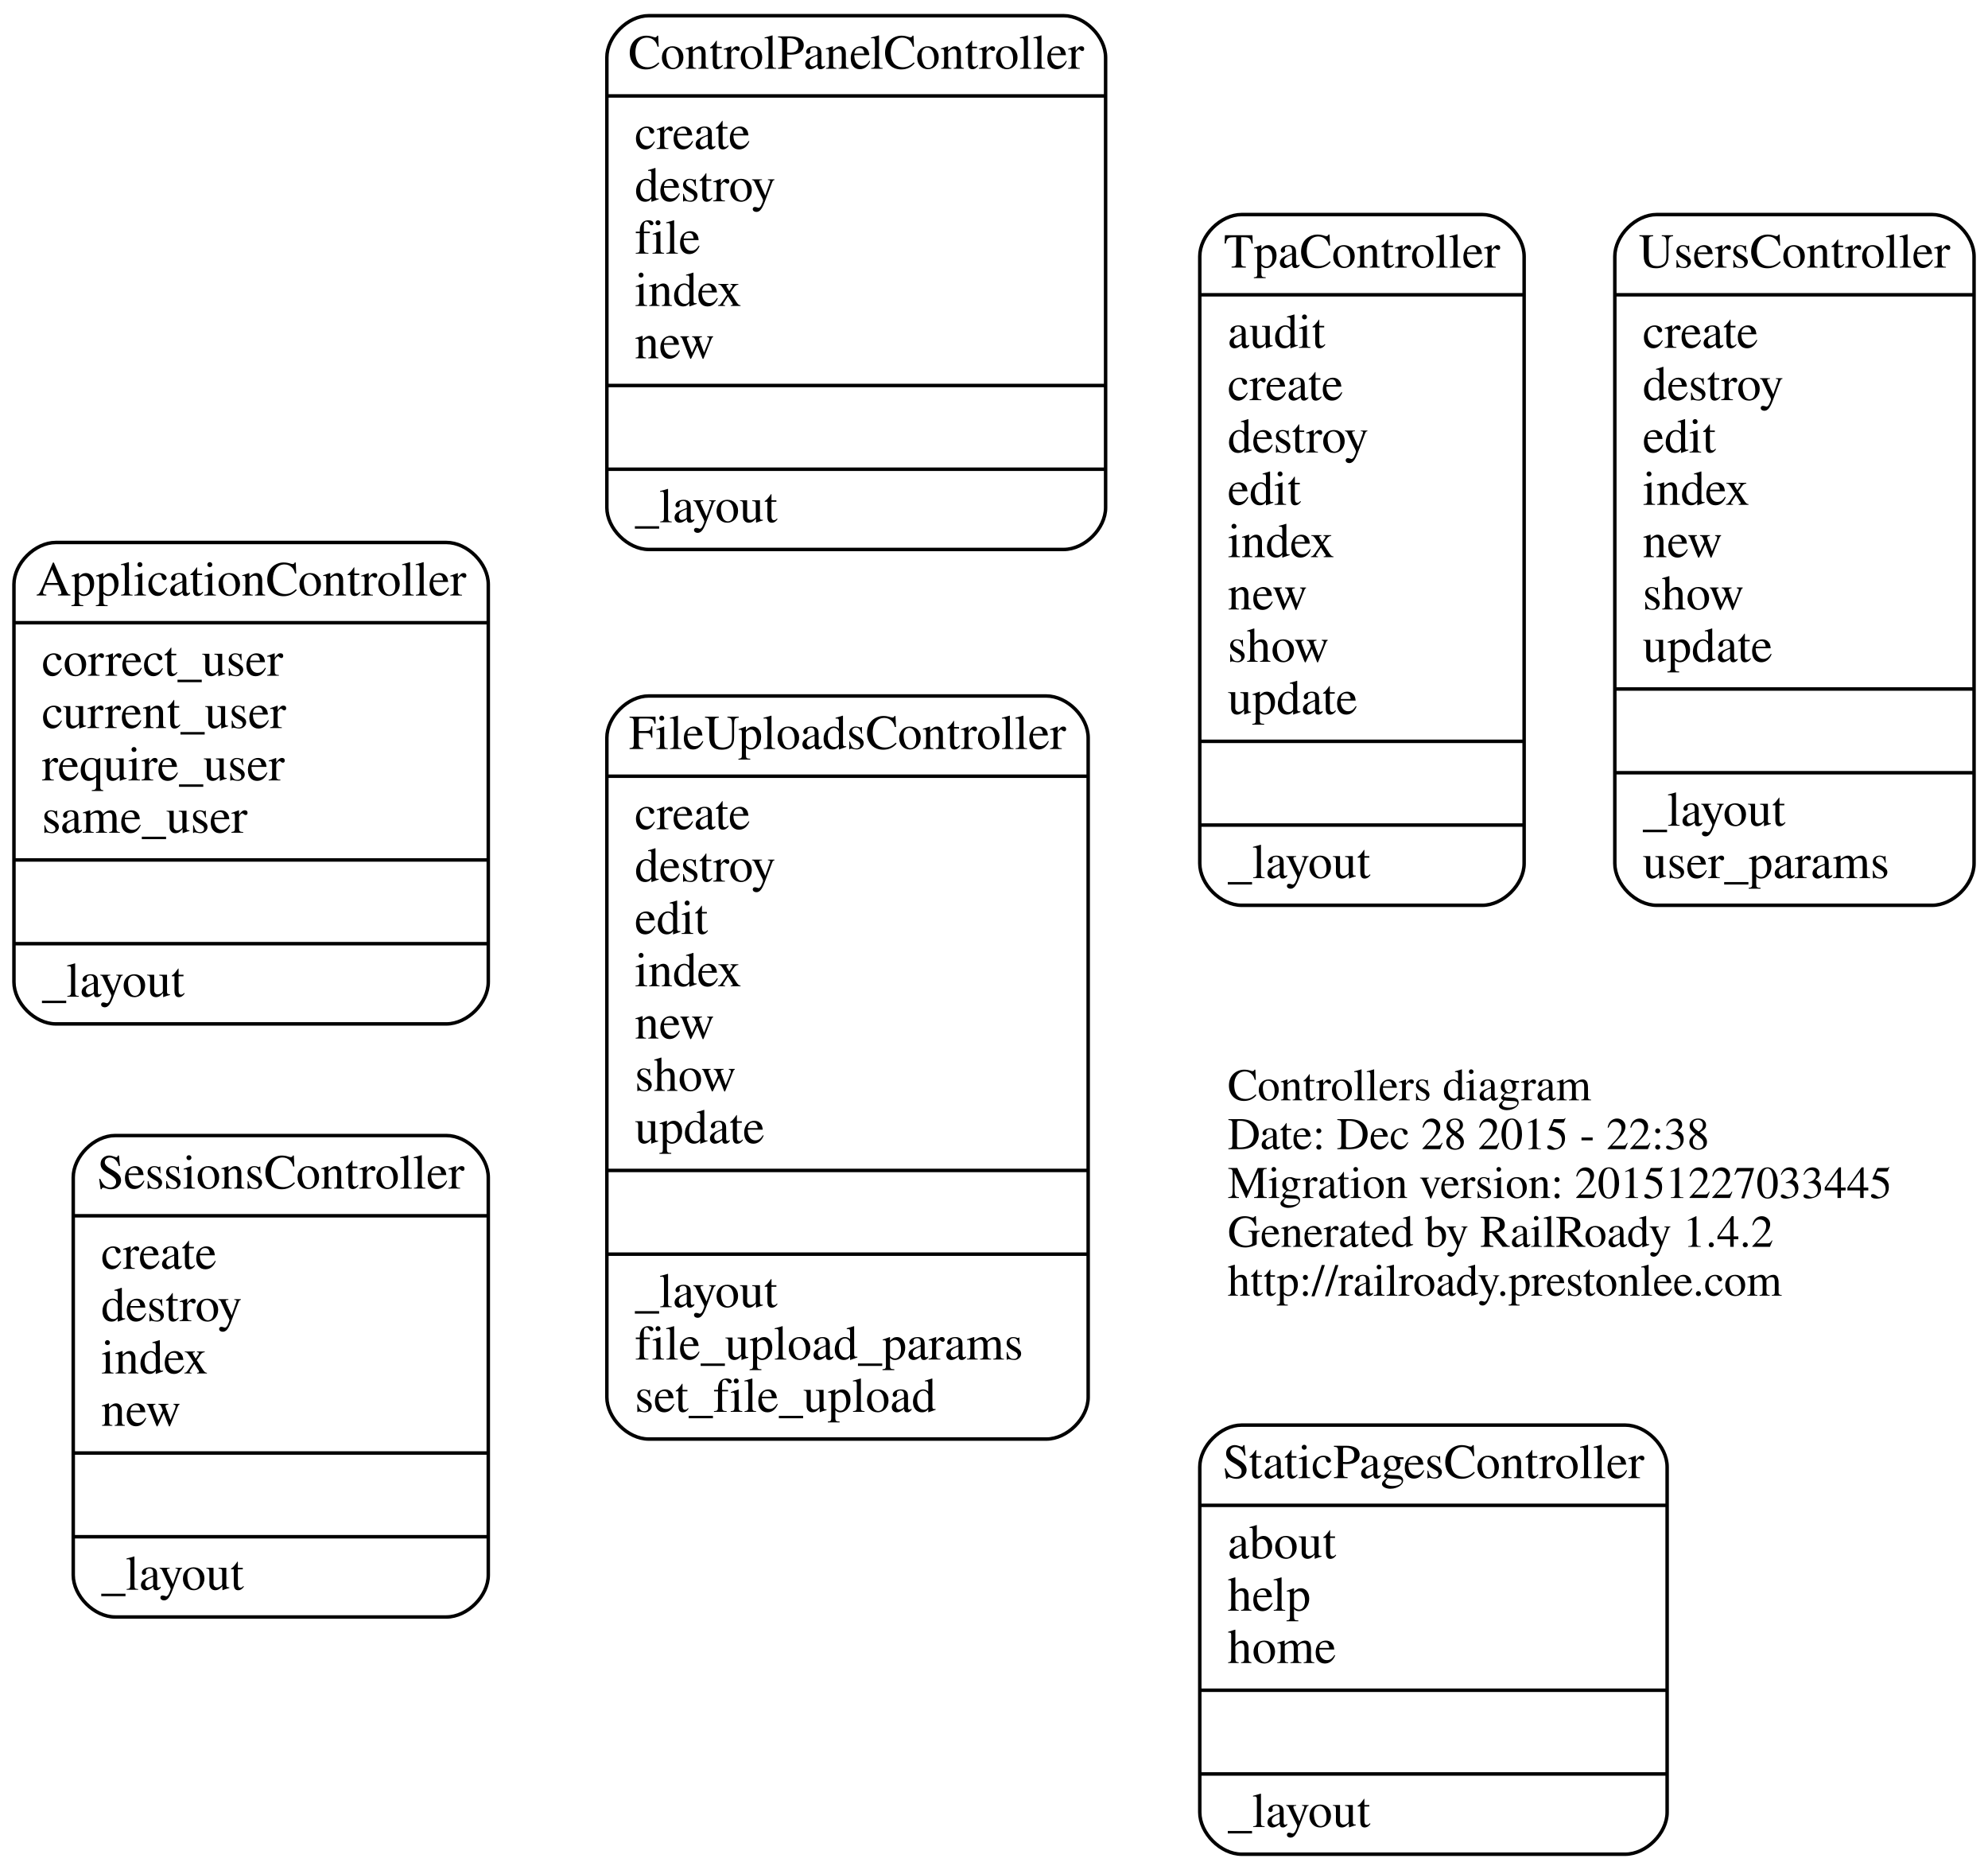
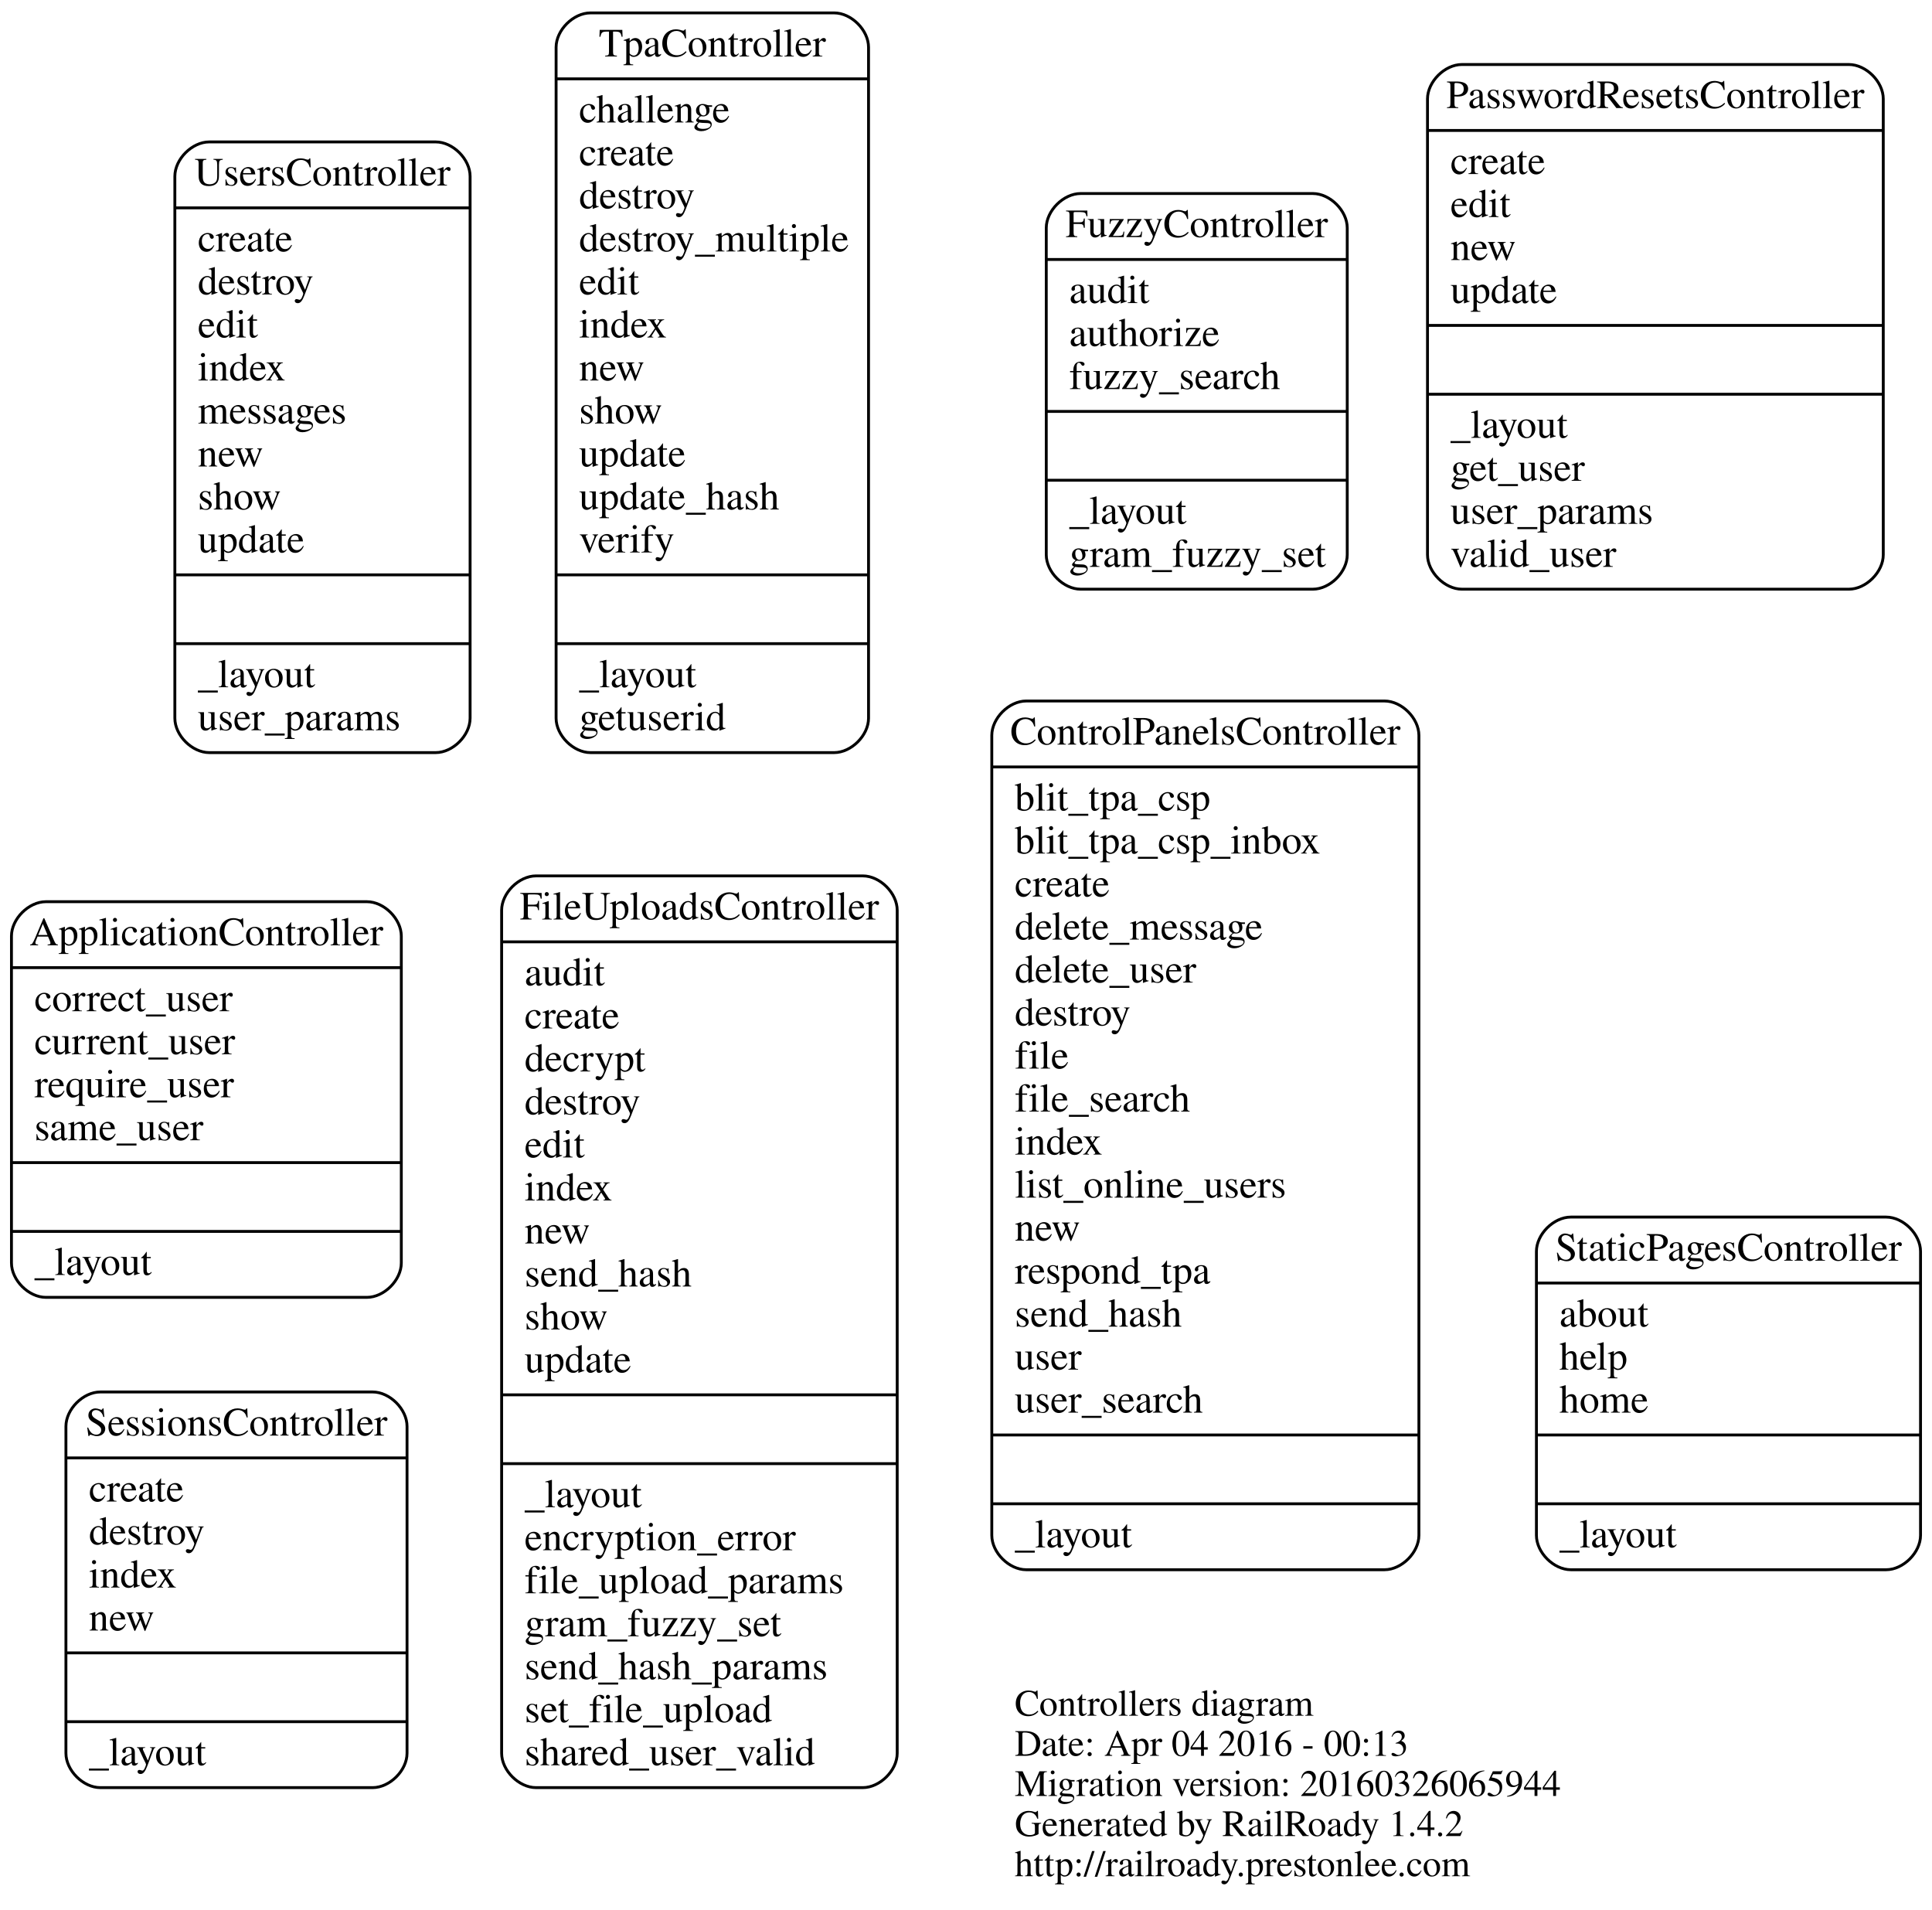
- <svg xmlns="http://www.w3.org/2000/svg" width="570pt" height="536pt" viewBox="0.00 0.00 570.00 536.00">
-   <g id="graph0" class="graph" transform="scale(1 1) rotate(0) translate(4 532)">
-     <polygon fill="none" stroke="none" points="-4,4 -4,-532 566,-532 566,4 -4,4" />
+ <svg xmlns="http://www.w3.org/2000/svg" width="674pt" height="666pt" viewBox="0.00 0.00 674.00 666.00">
+   <g id="graph0" class="graph" transform="scale(1 1) rotate(0) translate(4 662)">
+     <polygon fill="none" stroke="none" points="-4,4 -4,-662 670,-662 670,4 -4,4" />
    <g id="node1" class="node">
-       <text text-anchor="start" x="348" y="-216.6" font-family="Times,serif" font-size="13.00">Controllers diagram</text>
-       <text text-anchor="start" x="348" y="-202.6" font-family="Times,serif" font-size="13.00">Date: Dec 28 2015 - 22:38</text>
-       <text text-anchor="start" x="348" y="-188.6" font-family="Times,serif" font-size="13.00">Migration version: 20151227033445</text>
-       <text text-anchor="start" x="348" y="-174.6" font-family="Times,serif" font-size="13.00">Generated by RailRoady 1.4.2</text>
-       <text text-anchor="start" x="348" y="-160.6" font-family="Times,serif" font-size="13.00">http://railroady.prestonlee.com</text>
+       <text text-anchor="start" x="350" y="-63.6" font-family="Times,serif" font-size="13.00">Controllers diagram</text>
+       <text text-anchor="start" x="350" y="-49.6" font-family="Times,serif" font-size="13.00">Date: Apr 04 2016 - 00:13</text>
+       <text text-anchor="start" x="350" y="-35.6" font-family="Times,serif" font-size="13.00">Migration version: 20160326065944</text>
+       <text text-anchor="start" x="350" y="-21.6" font-family="Times,serif" font-size="13.00">Generated by RailRoady 1.4.2</text>
+       <text text-anchor="start" x="350" y="-7.6" font-family="Times,serif" font-size="13.00">http://railroady.prestonlee.com</text>
    </g>
    <g id="node2" class="node">
-       <path fill="none" stroke="black" d="M352,-272.5C352,-272.5 421,-272.5 421,-272.5 427,-272.5 433,-278.5 433,-284.5 433,-284.5 433,-458.5 433,-458.5 433,-464.5 427,-470.5 421,-470.5 421,-470.5 352,-470.5 352,-470.5 346,-470.5 340,-464.5 340,-458.5 340,-458.5 340,-284.5 340,-284.5 340,-278.5 346,-272.5 352,-272.5" />
-       <text text-anchor="middle" x="386.5" y="-455.3" font-family="Times,serif" font-size="14.00">TpaController</text>
-       <polyline fill="none" stroke="black" points="340,-447.5 433,-447.5 " />
-       <text text-anchor="start" x="348" y="-432.3" font-family="Times,serif" font-size="14.00">audit</text>
-       <text text-anchor="start" x="348" y="-417.3" font-family="Times,serif" font-size="14.00">create</text>
-       <text text-anchor="start" x="348" y="-402.3" font-family="Times,serif" font-size="14.00">destroy</text>
-       <text text-anchor="start" x="348" y="-387.3" font-family="Times,serif" font-size="14.00">edit</text>
-       <text text-anchor="start" x="348" y="-372.3" font-family="Times,serif" font-size="14.00">index</text>
-       <text text-anchor="start" x="348" y="-357.3" font-family="Times,serif" font-size="14.00">new</text>
-       <text text-anchor="start" x="348" y="-342.3" font-family="Times,serif" font-size="14.00">show</text>
-       <text text-anchor="start" x="348" y="-327.3" font-family="Times,serif" font-size="14.00">update</text>
-       <polyline fill="none" stroke="black" points="340,-319.5 433,-319.5 " />
-       <polyline fill="none" stroke="black" points="340,-295.5 433,-295.5 " />
-       <text text-anchor="start" x="348" y="-280.3" font-family="Times,serif" font-size="14.00">_layout</text>
+       <path fill="none" stroke="black" d="M202,-399.5C202,-399.5 287,-399.5 287,-399.5 293,-399.5 299,-405.5 299,-411.5 299,-411.5 299,-645.5 299,-645.5 299,-651.5 293,-657.5 287,-657.5 287,-657.5 202,-657.5 202,-657.5 196,-657.5 190,-651.5 190,-645.5 190,-645.5 190,-411.5 190,-411.5 190,-405.5 196,-399.5 202,-399.5" />
+       <text text-anchor="middle" x="244.5" y="-642.3" font-family="Times,serif" font-size="14.00">TpaController</text>
+       <polyline fill="none" stroke="black" points="190,-634.5 299,-634.5 " />
+       <text text-anchor="start" x="198" y="-619.3" font-family="Times,serif" font-size="14.00">challenge</text>
+       <text text-anchor="start" x="198" y="-604.3" font-family="Times,serif" font-size="14.00">create</text>
+       <text text-anchor="start" x="198" y="-589.3" font-family="Times,serif" font-size="14.00">destroy</text>
+       <text text-anchor="start" x="198" y="-574.3" font-family="Times,serif" font-size="14.00">destroy_multiple</text>
+       <text text-anchor="start" x="198" y="-559.3" font-family="Times,serif" font-size="14.00">edit</text>
+       <text text-anchor="start" x="198" y="-544.3" font-family="Times,serif" font-size="14.00">index</text>
+       <text text-anchor="start" x="198" y="-529.3" font-family="Times,serif" font-size="14.00">new</text>
+       <text text-anchor="start" x="198" y="-514.3" font-family="Times,serif" font-size="14.00">show</text>
+       <text text-anchor="start" x="198" y="-499.3" font-family="Times,serif" font-size="14.00">update</text>
+       <text text-anchor="start" x="198" y="-484.3" font-family="Times,serif" font-size="14.00">update_hash</text>
+       <text text-anchor="start" x="198" y="-469.3" font-family="Times,serif" font-size="14.00">verify</text>
+       <polyline fill="none" stroke="black" points="190,-461.5 299,-461.5 " />
+       <polyline fill="none" stroke="black" points="190,-437.5 299,-437.5 " />
+       <text text-anchor="start" x="198" y="-422.3" font-family="Times,serif" font-size="14.00">_layout</text>
+       <text text-anchor="start" x="198" y="-407.3" font-family="Times,serif" font-size="14.00">getuserid</text>
    </g>
    <g id="node3" class="node">
-       <path fill="none" stroke="black" d="M182,-374.5C182,-374.5 301,-374.5 301,-374.5 307,-374.5 313,-380.5 313,-386.5 313,-386.5 313,-515.5 313,-515.5 313,-521.5 307,-527.5 301,-527.5 301,-527.5 182,-527.5 182,-527.5 176,-527.5 170,-521.5 170,-515.5 170,-515.5 170,-386.5 170,-386.5 170,-380.5 176,-374.5 182,-374.5" />
-       <text text-anchor="middle" x="241.5" y="-512.3" font-family="Times,serif" font-size="14.00">ControlPanelController</text>
-       <polyline fill="none" stroke="black" points="170,-504.5 313,-504.5 " />
-       <text text-anchor="start" x="178" y="-489.3" font-family="Times,serif" font-size="14.00">create</text>
-       <text text-anchor="start" x="178" y="-474.3" font-family="Times,serif" font-size="14.00">destroy</text>
-       <text text-anchor="start" x="178" y="-459.3" font-family="Times,serif" font-size="14.00">file</text>
-       <text text-anchor="start" x="178" y="-444.3" font-family="Times,serif" font-size="14.00">index</text>
-       <text text-anchor="start" x="178" y="-429.3" font-family="Times,serif" font-size="14.00">new</text>
-       <polyline fill="none" stroke="black" points="170,-421.5 313,-421.5 " />
-       <polyline fill="none" stroke="black" points="170,-397.5 313,-397.5 " />
-       <text text-anchor="start" x="178" y="-382.3" font-family="Times,serif" font-size="14.00">_layout</text>
+       <path fill="none" stroke="black" d="M506,-456.5C506,-456.5 641,-456.5 641,-456.5 647,-456.5 653,-462.5 653,-468.5 653,-468.5 653,-627.5 653,-627.5 653,-633.5 647,-639.5 641,-639.5 641,-639.5 506,-639.5 506,-639.5 500,-639.5 494,-633.5 494,-627.5 494,-627.5 494,-468.5 494,-468.5 494,-462.5 500,-456.5 506,-456.5" />
+       <text text-anchor="middle" x="573.5" y="-624.3" font-family="Times,serif" font-size="14.00">PasswordResetsController</text>
+       <polyline fill="none" stroke="black" points="494,-616.5 653,-616.5 " />
+       <text text-anchor="start" x="502" y="-601.3" font-family="Times,serif" font-size="14.00">create</text>
+       <text text-anchor="start" x="502" y="-586.3" font-family="Times,serif" font-size="14.00">edit</text>
+       <text text-anchor="start" x="502" y="-571.3" font-family="Times,serif" font-size="14.00">new</text>
+       <text text-anchor="start" x="502" y="-556.3" font-family="Times,serif" font-size="14.00">update</text>
+       <polyline fill="none" stroke="black" points="494,-548.5 653,-548.5 " />
+       <polyline fill="none" stroke="black" points="494,-524.5 653,-524.5 " />
+       <text text-anchor="start" x="502" y="-509.3" font-family="Times,serif" font-size="14.00">_layout</text>
+       <text text-anchor="start" x="502" y="-494.3" font-family="Times,serif" font-size="14.00">get_user</text>
+       <text text-anchor="start" x="502" y="-479.3" font-family="Times,serif" font-size="14.00">user_params</text>
+       <text text-anchor="start" x="502" y="-464.3" font-family="Times,serif" font-size="14.00">valid_user</text>
    </g>
    <g id="node4" class="node">
-       <path fill="none" stroke="black" d="M352,-0.5C352,-0.5 462,-0.5 462,-0.5 468,-0.5 474,-6.5 474,-12.5 474,-12.5 474,-111.5 474,-111.5 474,-117.5 468,-123.5 462,-123.5 462,-123.5 352,-123.5 352,-123.5 346,-123.5 340,-117.5 340,-111.5 340,-111.5 340,-12.5 340,-12.5 340,-6.5 346,-0.5 352,-0.5" />
-       <text text-anchor="middle" x="407" y="-108.3" font-family="Times,serif" font-size="14.00">StaticPagesController</text>
-       <polyline fill="none" stroke="black" points="340,-100.5 474,-100.5 " />
-       <text text-anchor="start" x="348" y="-85.3" font-family="Times,serif" font-size="14.00">about</text>
-       <text text-anchor="start" x="348" y="-70.3" font-family="Times,serif" font-size="14.00">help</text>
-       <text text-anchor="start" x="348" y="-55.3" font-family="Times,serif" font-size="14.00">home</text>
-       <polyline fill="none" stroke="black" points="340,-47.5 474,-47.5 " />
-       <polyline fill="none" stroke="black" points="340,-23.5 474,-23.5 " />
-       <text text-anchor="start" x="348" y="-8.3" font-family="Times,serif" font-size="14.00">_layout</text>
+       <path fill="none" stroke="black" d="M544,-114.5C544,-114.5 654,-114.5 654,-114.5 660,-114.5 666,-120.5 666,-126.5 666,-126.5 666,-225.5 666,-225.5 666,-231.5 660,-237.5 654,-237.5 654,-237.5 544,-237.5 544,-237.5 538,-237.5 532,-231.5 532,-225.5 532,-225.5 532,-126.5 532,-126.5 532,-120.5 538,-114.5 544,-114.5" />
+       <text text-anchor="middle" x="599" y="-222.3" font-family="Times,serif" font-size="14.00">StaticPagesController</text>
+       <polyline fill="none" stroke="black" points="532,-214.5 666,-214.5 " />
+       <text text-anchor="start" x="540" y="-199.3" font-family="Times,serif" font-size="14.00">about</text>
+       <text text-anchor="start" x="540" y="-184.3" font-family="Times,serif" font-size="14.00">help</text>
+       <text text-anchor="start" x="540" y="-169.3" font-family="Times,serif" font-size="14.00">home</text>
+       <polyline fill="none" stroke="black" points="532,-161.5 666,-161.5 " />
+       <polyline fill="none" stroke="black" points="532,-137.5 666,-137.5 " />
+       <text text-anchor="start" x="540" y="-122.3" font-family="Times,serif" font-size="14.00">_layout</text>
    </g>
    <g id="node5" class="node">
-       <path fill="none" stroke="black" d="M12,-238.5C12,-238.5 124,-238.5 124,-238.5 130,-238.5 136,-244.5 136,-250.5 136,-250.5 136,-364.5 136,-364.5 136,-370.5 130,-376.5 124,-376.5 124,-376.5 12,-376.5 12,-376.5 6,-376.5 0,-370.5 0,-364.5 0,-364.5 0,-250.5 0,-250.5 0,-244.5 6,-238.5 12,-238.5" />
-       <text text-anchor="middle" x="68" y="-361.3" font-family="Times,serif" font-size="14.00">ApplicationController</text>
-       <polyline fill="none" stroke="black" points="0,-353.5 136,-353.5 " />
-       <text text-anchor="start" x="8" y="-338.3" font-family="Times,serif" font-size="14.00">correct_user</text>
-       <text text-anchor="start" x="8" y="-323.3" font-family="Times,serif" font-size="14.00">current_user</text>
-       <text text-anchor="start" x="8" y="-308.3" font-family="Times,serif" font-size="14.00">require_user</text>
-       <text text-anchor="start" x="8" y="-293.3" font-family="Times,serif" font-size="14.00">same_user</text>
-       <polyline fill="none" stroke="black" points="0,-285.5 136,-285.5 " />
-       <polyline fill="none" stroke="black" points="0,-261.5 136,-261.5 " />
-       <text text-anchor="start" x="8" y="-246.3" font-family="Times,serif" font-size="14.00">_layout</text>
+       <path fill="none" stroke="black" d="M12,-209.5C12,-209.5 124,-209.5 124,-209.5 130,-209.5 136,-215.5 136,-221.5 136,-221.5 136,-335.5 136,-335.5 136,-341.5 130,-347.5 124,-347.5 124,-347.5 12,-347.5 12,-347.5 6,-347.5 -2.84217e-14,-341.5 -2.84217e-14,-335.5 -2.84217e-14,-335.5 -2.84217e-14,-221.5 -2.84217e-14,-221.5 -2.84217e-14,-215.5 6,-209.5 12,-209.5" />
+       <text text-anchor="middle" x="68" y="-332.3" font-family="Times,serif" font-size="14.00">ApplicationController</text>
+       <polyline fill="none" stroke="black" points="-2.84217e-14,-324.5 136,-324.5 " />
+       <text text-anchor="start" x="8" y="-309.3" font-family="Times,serif" font-size="14.00">correct_user</text>
+       <text text-anchor="start" x="8" y="-294.3" font-family="Times,serif" font-size="14.00">current_user</text>
+       <text text-anchor="start" x="8" y="-279.3" font-family="Times,serif" font-size="14.00">require_user</text>
+       <text text-anchor="start" x="8" y="-264.3" font-family="Times,serif" font-size="14.00">same_user</text>
+       <polyline fill="none" stroke="black" points="-2.84217e-14,-256.5 136,-256.5 " />
+       <polyline fill="none" stroke="black" points="-2.84217e-14,-232.5 136,-232.5 " />
+       <text text-anchor="start" x="8" y="-217.3" font-family="Times,serif" font-size="14.00">_layout</text>
    </g>
    <g id="node6" class="node">
-       <path fill="none" stroke="black" d="M29,-68.5C29,-68.5 124,-68.5 124,-68.5 130,-68.5 136,-74.5 136,-80.5 136,-80.5 136,-194.5 136,-194.5 136,-200.5 130,-206.5 124,-206.5 124,-206.5 29,-206.5 29,-206.5 23,-206.5 17,-200.5 17,-194.5 17,-194.5 17,-80.5 17,-80.5 17,-74.5 23,-68.5 29,-68.5" />
-       <text text-anchor="middle" x="76.5" y="-191.3" font-family="Times,serif" font-size="14.00">SessionsController</text>
-       <polyline fill="none" stroke="black" points="17,-183.5 136,-183.5 " />
-       <text text-anchor="start" x="25" y="-168.3" font-family="Times,serif" font-size="14.00">create</text>
-       <text text-anchor="start" x="25" y="-153.3" font-family="Times,serif" font-size="14.00">destroy</text>
-       <text text-anchor="start" x="25" y="-138.3" font-family="Times,serif" font-size="14.00">index</text>
-       <text text-anchor="start" x="25" y="-123.3" font-family="Times,serif" font-size="14.00">new</text>
-       <polyline fill="none" stroke="black" points="17,-115.5 136,-115.5 " />
-       <polyline fill="none" stroke="black" points="17,-91.5 136,-91.5 " />
-       <text text-anchor="start" x="25" y="-76.3" font-family="Times,serif" font-size="14.00">_layout</text>
+       <path fill="none" stroke="black" d="M354,-114.5C354,-114.5 479,-114.5 479,-114.5 485,-114.5 491,-120.5 491,-126.5 491,-126.5 491,-405.5 491,-405.5 491,-411.5 485,-417.5 479,-417.5 479,-417.5 354,-417.5 354,-417.5 348,-417.5 342,-411.5 342,-405.5 342,-405.5 342,-126.5 342,-126.5 342,-120.5 348,-114.5 354,-114.5" />
+       <text text-anchor="middle" x="416.5" y="-402.3" font-family="Times,serif" font-size="14.00">ControlPanelsController</text>
+       <polyline fill="none" stroke="black" points="342,-394.5 491,-394.5 " />
+       <text text-anchor="start" x="350" y="-379.3" font-family="Times,serif" font-size="14.00">blit_tpa_csp</text>
+       <text text-anchor="start" x="350" y="-364.3" font-family="Times,serif" font-size="14.00">blit_tpa_csp_inbox</text>
+       <text text-anchor="start" x="350" y="-349.3" font-family="Times,serif" font-size="14.00">create</text>
+       <text text-anchor="start" x="350" y="-334.3" font-family="Times,serif" font-size="14.00">delete_message</text>
+       <text text-anchor="start" x="350" y="-319.3" font-family="Times,serif" font-size="14.00">delete_user</text>
+       <text text-anchor="start" x="350" y="-304.3" font-family="Times,serif" font-size="14.00">destroy</text>
+       <text text-anchor="start" x="350" y="-289.3" font-family="Times,serif" font-size="14.00">file</text>
+       <text text-anchor="start" x="350" y="-274.3" font-family="Times,serif" font-size="14.00">file_search</text>
+       <text text-anchor="start" x="350" y="-259.3" font-family="Times,serif" font-size="14.00">index</text>
+       <text text-anchor="start" x="350" y="-244.3" font-family="Times,serif" font-size="14.00">list_online_users</text>
+       <text text-anchor="start" x="350" y="-229.3" font-family="Times,serif" font-size="14.00">new</text>
+       <text text-anchor="start" x="350" y="-214.3" font-family="Times,serif" font-size="14.00">respond_tpa</text>
+       <text text-anchor="start" x="350" y="-199.3" font-family="Times,serif" font-size="14.00">send_hash</text>
+       <text text-anchor="start" x="350" y="-184.3" font-family="Times,serif" font-size="14.00">user</text>
+       <text text-anchor="start" x="350" y="-169.3" font-family="Times,serif" font-size="14.00">user_search</text>
+       <polyline fill="none" stroke="black" points="342,-161.5 491,-161.5 " />
+       <polyline fill="none" stroke="black" points="342,-137.5 491,-137.5 " />
+       <text text-anchor="start" x="350" y="-122.3" font-family="Times,serif" font-size="14.00">_layout</text>
    </g>
    <g id="node7" class="node">
-       <path fill="none" stroke="black" d="M471,-272.5C471,-272.5 550,-272.5 550,-272.5 556,-272.5 562,-278.5 562,-284.5 562,-284.5 562,-458.5 562,-458.5 562,-464.5 556,-470.5 550,-470.5 550,-470.5 471,-470.5 471,-470.5 465,-470.5 459,-464.5 459,-458.5 459,-458.5 459,-284.5 459,-284.5 459,-278.5 465,-272.5 471,-272.5" />
-       <text text-anchor="middle" x="510.5" y="-455.3" font-family="Times,serif" font-size="14.00">UsersController</text>
-       <polyline fill="none" stroke="black" points="459,-447.5 562,-447.5 " />
-       <text text-anchor="start" x="467" y="-432.3" font-family="Times,serif" font-size="14.00">create</text>
-       <text text-anchor="start" x="467" y="-417.3" font-family="Times,serif" font-size="14.00">destroy</text>
-       <text text-anchor="start" x="467" y="-402.3" font-family="Times,serif" font-size="14.00">edit</text>
-       <text text-anchor="start" x="467" y="-387.3" font-family="Times,serif" font-size="14.00">index</text>
-       <text text-anchor="start" x="467" y="-372.3" font-family="Times,serif" font-size="14.00">new</text>
-       <text text-anchor="start" x="467" y="-357.3" font-family="Times,serif" font-size="14.00">show</text>
-       <text text-anchor="start" x="467" y="-342.3" font-family="Times,serif" font-size="14.00">update</text>
-       <polyline fill="none" stroke="black" points="459,-334.5 562,-334.5 " />
-       <polyline fill="none" stroke="black" points="459,-310.5 562,-310.5 " />
-       <text text-anchor="start" x="467" y="-295.3" font-family="Times,serif" font-size="14.00">_layout</text>
-       <text text-anchor="start" x="467" y="-280.3" font-family="Times,serif" font-size="14.00">user_params</text>
+       <path fill="none" stroke="black" d="M373,-456.5C373,-456.5 454,-456.5 454,-456.5 460,-456.5 466,-462.5 466,-468.5 466,-468.5 466,-582.5 466,-582.5 466,-588.5 460,-594.5 454,-594.5 454,-594.5 373,-594.5 373,-594.5 367,-594.5 361,-588.5 361,-582.5 361,-582.5 361,-468.5 361,-468.5 361,-462.5 367,-456.5 373,-456.5" />
+       <text text-anchor="middle" x="413.5" y="-579.3" font-family="Times,serif" font-size="14.00">FuzzyController</text>
+       <polyline fill="none" stroke="black" points="361,-571.5 466,-571.5 " />
+       <text text-anchor="start" x="369" y="-556.3" font-family="Times,serif" font-size="14.00">audit</text>
+       <text text-anchor="start" x="369" y="-541.3" font-family="Times,serif" font-size="14.00">authorize</text>
+       <text text-anchor="start" x="369" y="-526.3" font-family="Times,serif" font-size="14.00">fuzzy_search</text>
+       <polyline fill="none" stroke="black" points="361,-518.5 466,-518.5 " />
+       <polyline fill="none" stroke="black" points="361,-494.5 466,-494.5 " />
+       <text text-anchor="start" x="369" y="-479.3" font-family="Times,serif" font-size="14.00">_layout</text>
+       <text text-anchor="start" x="369" y="-464.3" font-family="Times,serif" font-size="14.00">gram_fuzzy_set</text>
    </g>
    <g id="node8" class="node">
-       <path fill="none" stroke="black" d="M182,-119.5C182,-119.5 296,-119.5 296,-119.5 302,-119.5 308,-125.5 308,-131.5 308,-131.5 308,-320.5 308,-320.5 308,-326.5 302,-332.5 296,-332.5 296,-332.5 182,-332.5 182,-332.5 176,-332.5 170,-326.5 170,-320.5 170,-320.5 170,-131.5 170,-131.5 170,-125.5 176,-119.5 182,-119.5" />
-       <text text-anchor="middle" x="239" y="-317.3" font-family="Times,serif" font-size="14.00">FileUploadsController</text>
-       <polyline fill="none" stroke="black" points="170,-309.5 308,-309.5 " />
-       <text text-anchor="start" x="178" y="-294.3" font-family="Times,serif" font-size="14.00">create</text>
-       <text text-anchor="start" x="178" y="-279.3" font-family="Times,serif" font-size="14.00">destroy</text>
-       <text text-anchor="start" x="178" y="-264.3" font-family="Times,serif" font-size="14.00">edit</text>
-       <text text-anchor="start" x="178" y="-249.3" font-family="Times,serif" font-size="14.00">index</text>
-       <text text-anchor="start" x="178" y="-234.3" font-family="Times,serif" font-size="14.00">new</text>
-       <text text-anchor="start" x="178" y="-219.3" font-family="Times,serif" font-size="14.00">show</text>
-       <text text-anchor="start" x="178" y="-204.3" font-family="Times,serif" font-size="14.00">update</text>
-       <polyline fill="none" stroke="black" points="170,-196.5 308,-196.5 " />
-       <polyline fill="none" stroke="black" points="170,-172.5 308,-172.5 " />
-       <text text-anchor="start" x="178" y="-157.3" font-family="Times,serif" font-size="14.00">_layout</text>
-       <text text-anchor="start" x="178" y="-142.3" font-family="Times,serif" font-size="14.00">file_upload_params</text>
-       <text text-anchor="start" x="178" y="-127.3" font-family="Times,serif" font-size="14.00">set_file_upload</text>
+       <path fill="none" stroke="black" d="M31,-38.5C31,-38.5 126,-38.5 126,-38.5 132,-38.5 138,-44.5 138,-50.5 138,-50.5 138,-164.5 138,-164.5 138,-170.5 132,-176.5 126,-176.5 126,-176.5 31,-176.5 31,-176.5 25,-176.5 19,-170.5 19,-164.5 19,-164.5 19,-50.5 19,-50.5 19,-44.5 25,-38.5 31,-38.5" />
+       <text text-anchor="middle" x="78.5" y="-161.3" font-family="Times,serif" font-size="14.00">SessionsController</text>
+       <polyline fill="none" stroke="black" points="19,-153.5 138,-153.5 " />
+       <text text-anchor="start" x="27" y="-138.3" font-family="Times,serif" font-size="14.00">create</text>
+       <text text-anchor="start" x="27" y="-123.3" font-family="Times,serif" font-size="14.00">destroy</text>
+       <text text-anchor="start" x="27" y="-108.3" font-family="Times,serif" font-size="14.00">index</text>
+       <text text-anchor="start" x="27" y="-93.3" font-family="Times,serif" font-size="14.00">new</text>
+       <polyline fill="none" stroke="black" points="19,-85.5 138,-85.5 " />
+       <polyline fill="none" stroke="black" points="19,-61.5 138,-61.5 " />
+       <text text-anchor="start" x="27" y="-46.3" font-family="Times,serif" font-size="14.00">_layout</text>
+     </g>
+     <g id="node9" class="node">
+       <path fill="none" stroke="black" d="M69,-399.5C69,-399.5 148,-399.5 148,-399.5 154,-399.5 160,-405.5 160,-411.5 160,-411.5 160,-600.5 160,-600.5 160,-606.5 154,-612.5 148,-612.5 148,-612.5 69,-612.5 69,-612.5 63,-612.5 57,-606.5 57,-600.5 57,-600.5 57,-411.5 57,-411.5 57,-405.5 63,-399.5 69,-399.5" />
+       <text text-anchor="middle" x="108.5" y="-597.3" font-family="Times,serif" font-size="14.00">UsersController</text>
+       <polyline fill="none" stroke="black" points="57,-589.5 160,-589.5 " />
+       <text text-anchor="start" x="65" y="-574.3" font-family="Times,serif" font-size="14.00">create</text>
+       <text text-anchor="start" x="65" y="-559.3" font-family="Times,serif" font-size="14.00">destroy</text>
+       <text text-anchor="start" x="65" y="-544.3" font-family="Times,serif" font-size="14.00">edit</text>
+       <text text-anchor="start" x="65" y="-529.3" font-family="Times,serif" font-size="14.00">index</text>
+       <text text-anchor="start" x="65" y="-514.3" font-family="Times,serif" font-size="14.00">messages</text>
+       <text text-anchor="start" x="65" y="-499.3" font-family="Times,serif" font-size="14.00">new</text>
+       <text text-anchor="start" x="65" y="-484.3" font-family="Times,serif" font-size="14.00">show</text>
+       <text text-anchor="start" x="65" y="-469.3" font-family="Times,serif" font-size="14.00">update</text>
+       <polyline fill="none" stroke="black" points="57,-461.5 160,-461.5 " />
+       <polyline fill="none" stroke="black" points="57,-437.5 160,-437.5 " />
+       <text text-anchor="start" x="65" y="-422.3" font-family="Times,serif" font-size="14.00">_layout</text>
+       <text text-anchor="start" x="65" y="-407.3" font-family="Times,serif" font-size="14.00">user_params</text>
+     </g>
+     <g id="node10" class="node">
+       <path fill="none" stroke="black" d="M183,-38.5C183,-38.5 297,-38.5 297,-38.5 303,-38.5 309,-44.5 309,-50.5 309,-50.5 309,-344.5 309,-344.5 309,-350.5 303,-356.5 297,-356.5 297,-356.5 183,-356.5 183,-356.5 177,-356.5 171,-350.5 171,-344.5 171,-344.5 171,-50.5 171,-50.5 171,-44.5 177,-38.5 183,-38.5" />
+       <text text-anchor="middle" x="240" y="-341.3" font-family="Times,serif" font-size="14.00">FileUploadsController</text>
+       <polyline fill="none" stroke="black" points="171,-333.5 309,-333.5 " />
+       <text text-anchor="start" x="179" y="-318.3" font-family="Times,serif" font-size="14.00">audit</text>
+       <text text-anchor="start" x="179" y="-303.3" font-family="Times,serif" font-size="14.00">create</text>
+       <text text-anchor="start" x="179" y="-288.3" font-family="Times,serif" font-size="14.00">decrypt</text>
+       <text text-anchor="start" x="179" y="-273.3" font-family="Times,serif" font-size="14.00">destroy</text>
+       <text text-anchor="start" x="179" y="-258.3" font-family="Times,serif" font-size="14.00">edit</text>
+       <text text-anchor="start" x="179" y="-243.3" font-family="Times,serif" font-size="14.00">index</text>
+       <text text-anchor="start" x="179" y="-228.3" font-family="Times,serif" font-size="14.00">new</text>
+       <text text-anchor="start" x="179" y="-213.3" font-family="Times,serif" font-size="14.00">send_hash</text>
+       <text text-anchor="start" x="179" y="-198.3" font-family="Times,serif" font-size="14.00">show</text>
+       <text text-anchor="start" x="179" y="-183.3" font-family="Times,serif" font-size="14.00">update</text>
+       <polyline fill="none" stroke="black" points="171,-175.5 309,-175.5 " />
+       <polyline fill="none" stroke="black" points="171,-151.5 309,-151.5 " />
+       <text text-anchor="start" x="179" y="-136.3" font-family="Times,serif" font-size="14.00">_layout</text>
+       <text text-anchor="start" x="179" y="-121.3" font-family="Times,serif" font-size="14.00">encryption_error</text>
+       <text text-anchor="start" x="179" y="-106.3" font-family="Times,serif" font-size="14.00">file_upload_params</text>
+       <text text-anchor="start" x="179" y="-91.3" font-family="Times,serif" font-size="14.00">gram_fuzzy_set</text>
+       <text text-anchor="start" x="179" y="-76.3" font-family="Times,serif" font-size="14.00">send_hash_params</text>
+       <text text-anchor="start" x="179" y="-61.3" font-family="Times,serif" font-size="14.00">set_file_upload</text>
+       <text text-anchor="start" x="179" y="-46.3" font-family="Times,serif" font-size="14.00">shared_user_valid</text>
    </g>
  </g>
</svg>
